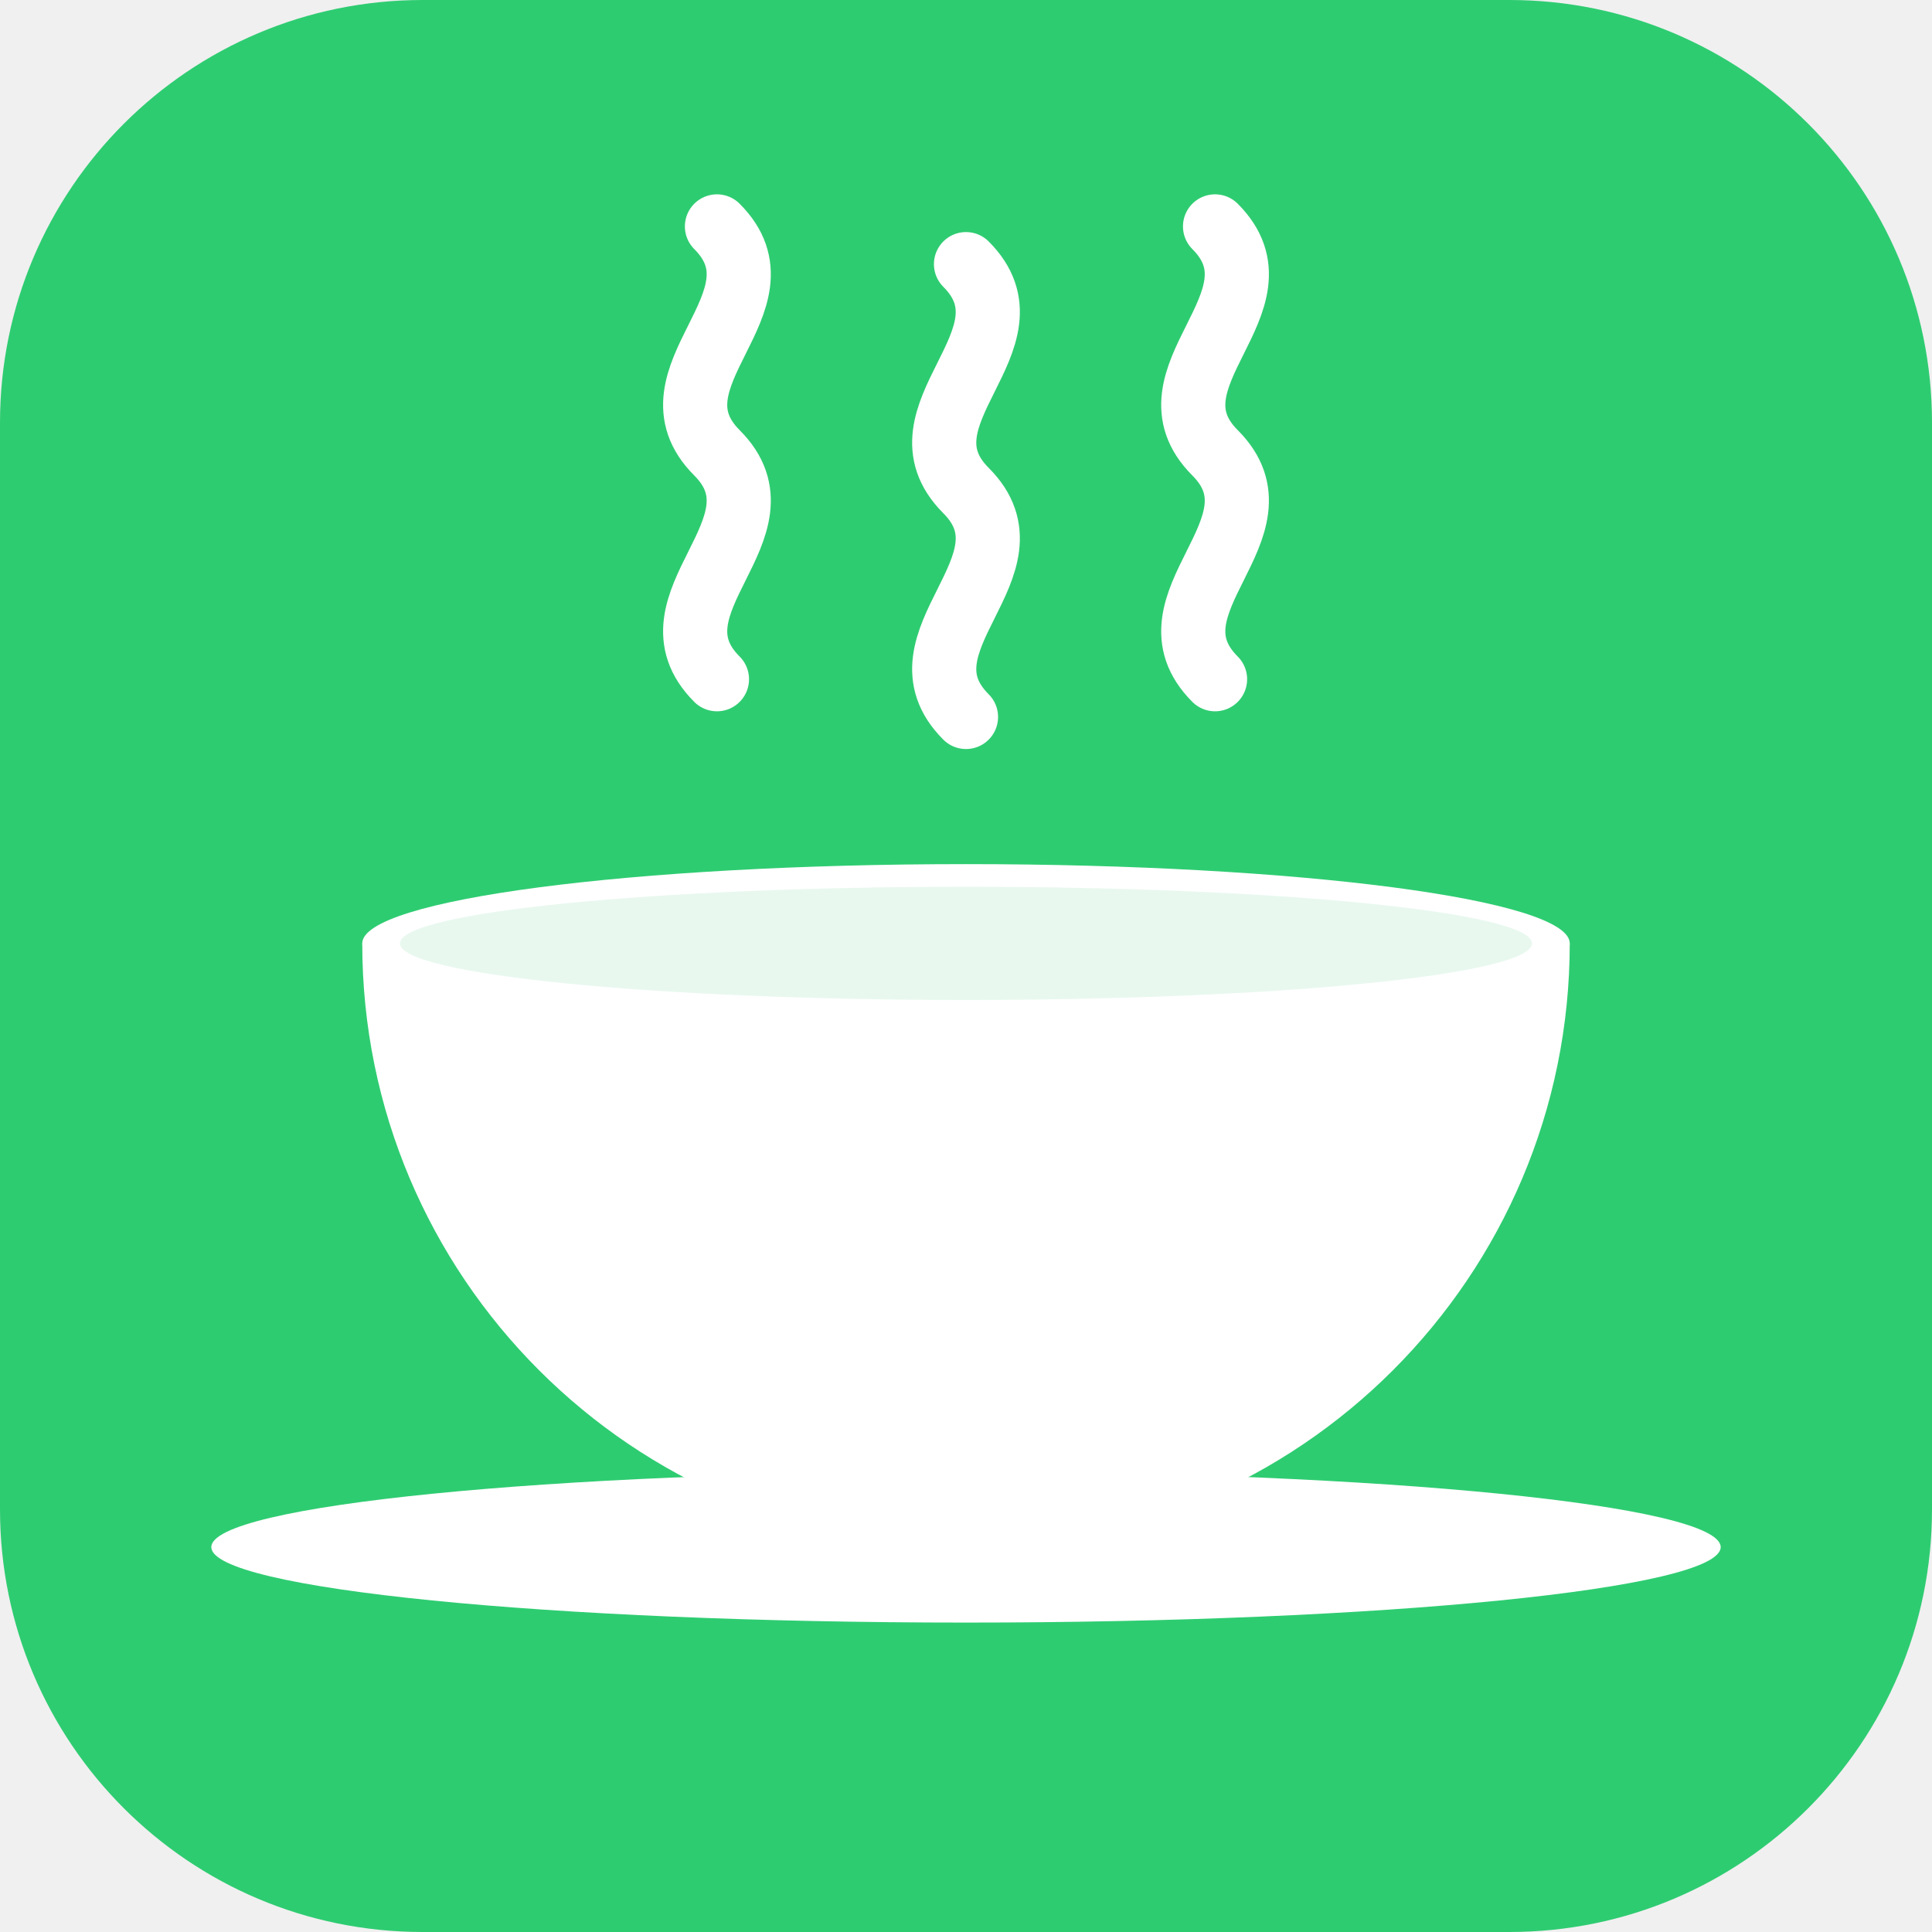
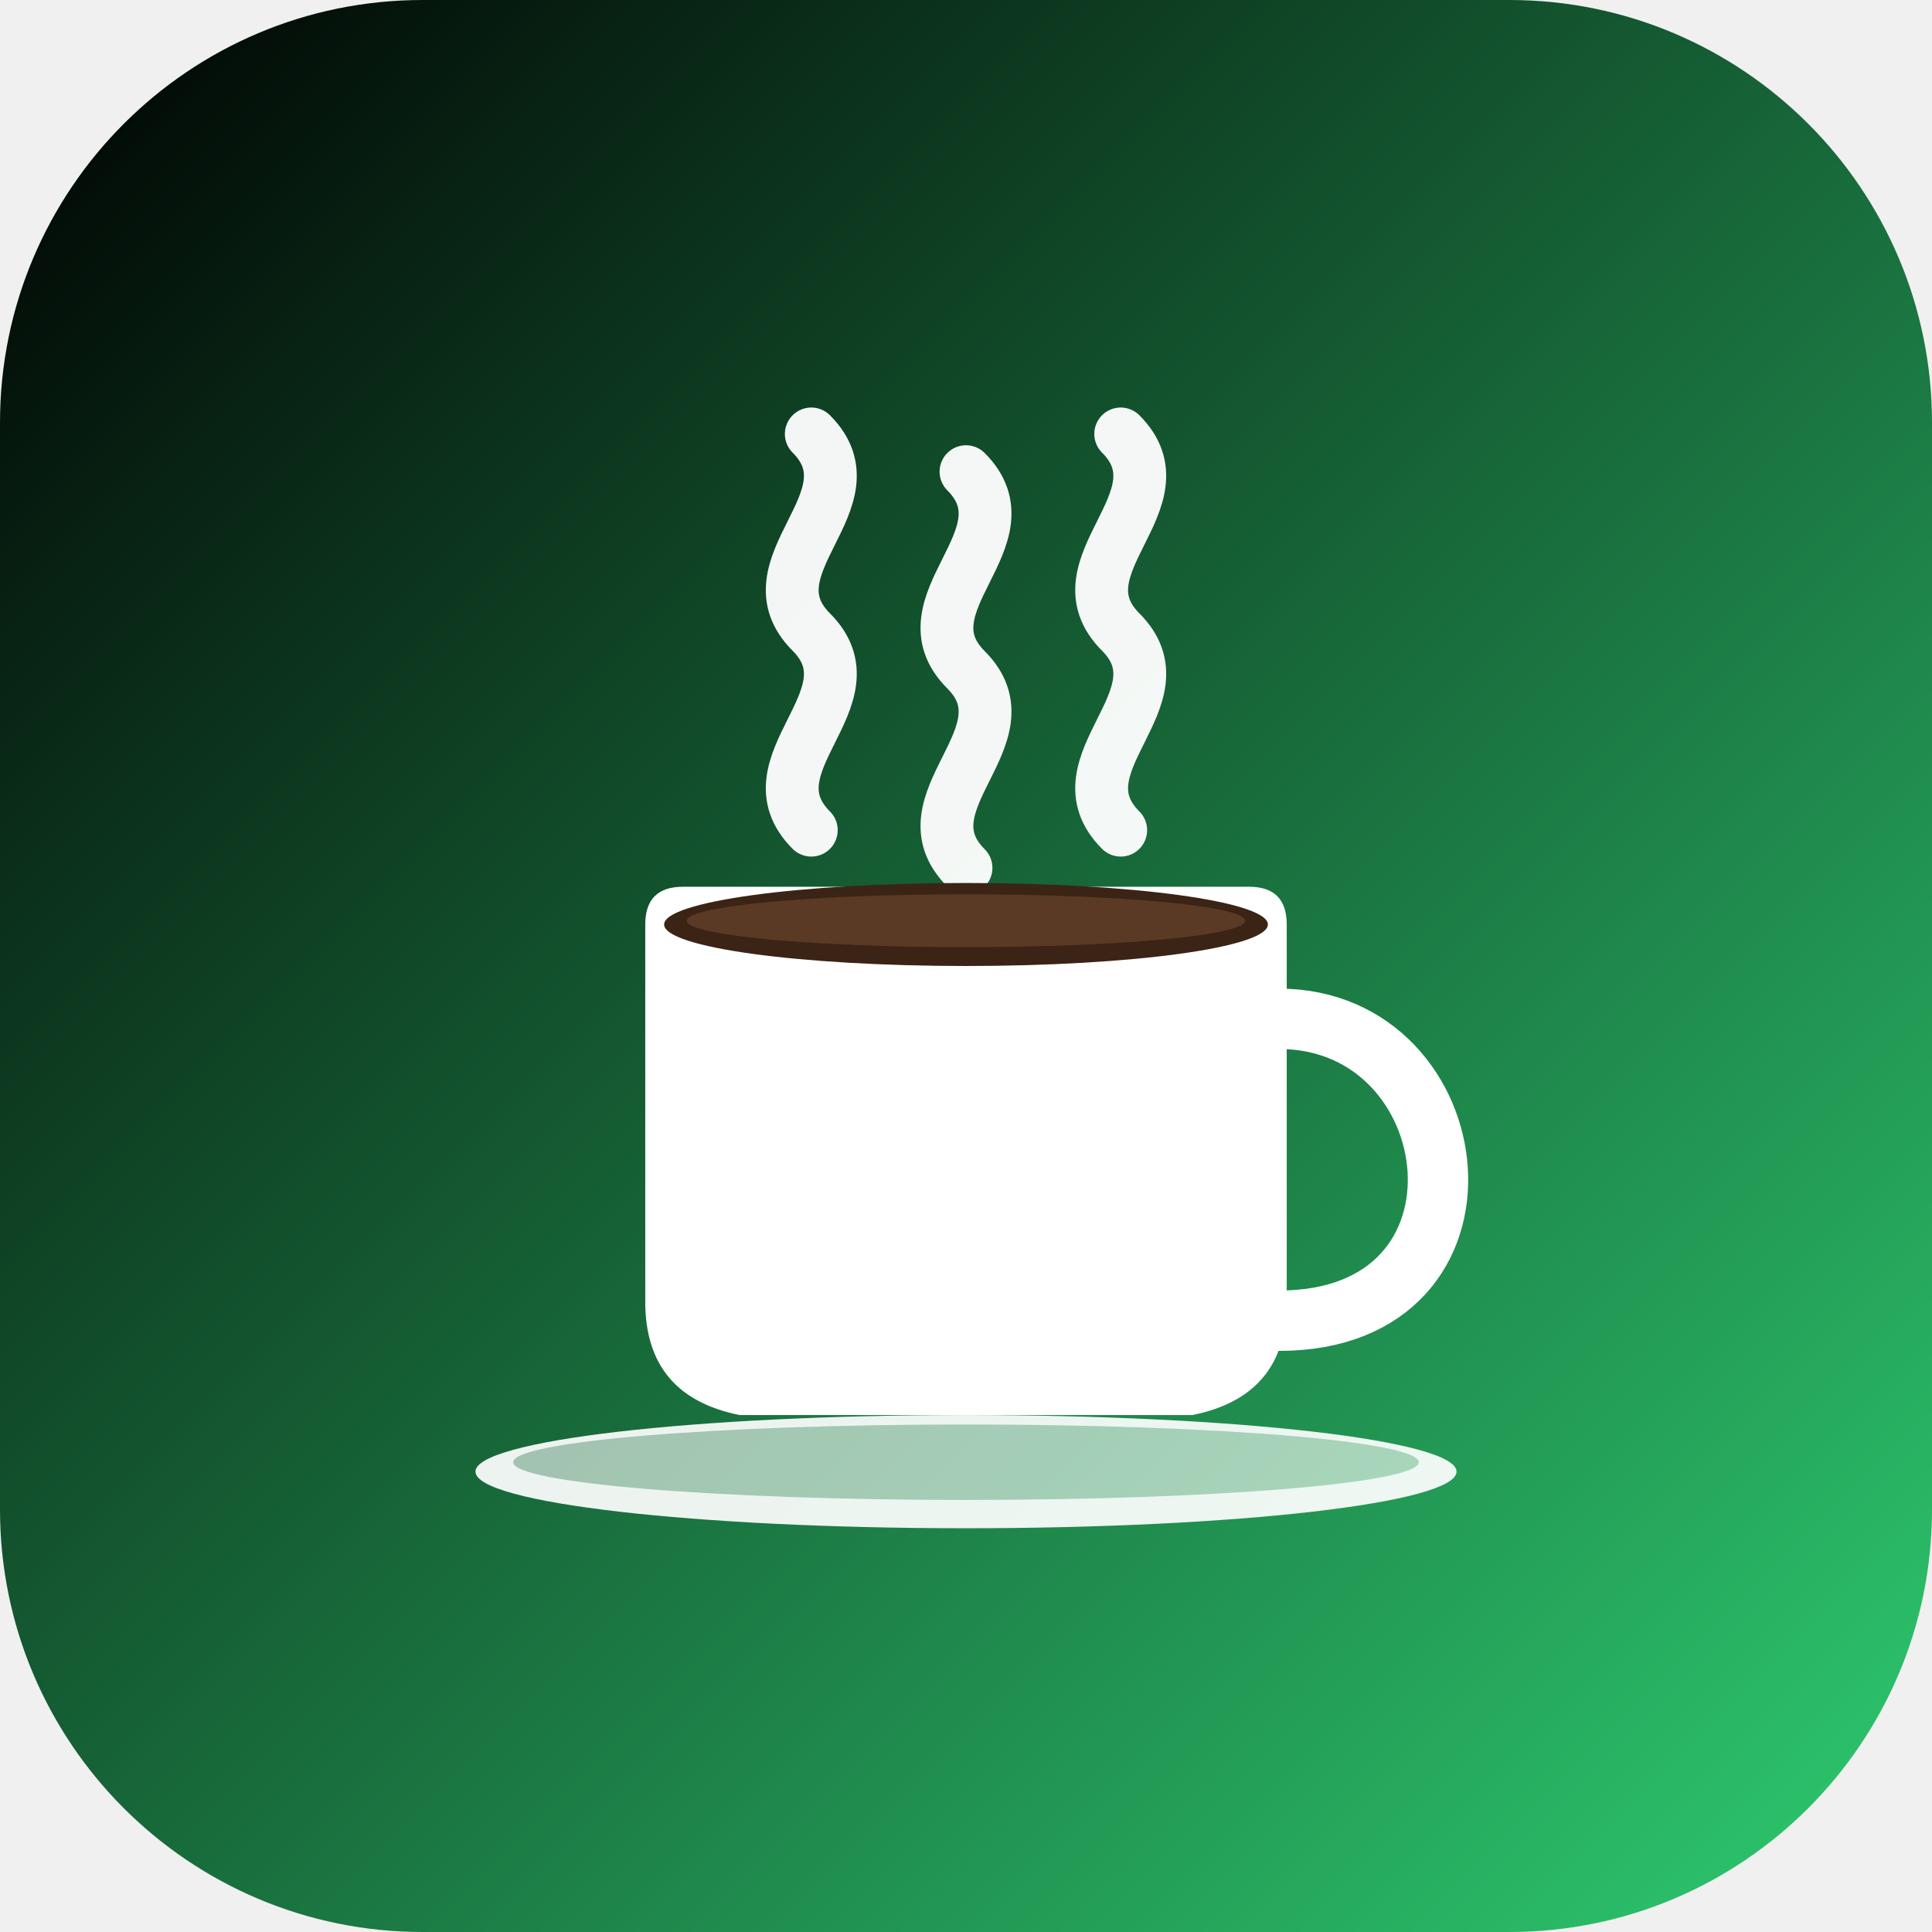
<svg xmlns="http://www.w3.org/2000/svg" width="1024" height="1024" viewBox="0 0 1024 1024">
-   <rect x="0" y="0" width="1024" height="1024" rx="224" ry="224" fill="#2ECC71" />
-   <g fill="none" stroke="#FFFFFF" stroke-width="34" stroke-linecap="round">
-     <path d="M 380 360              C 340 320, 420 280, 380 240              C 340 200, 420 160, 380 120" />
-     <path d="M 512 380              C 472 340, 552 300, 512 260              C 472 220, 552 180, 512 140" />
-     <path d="M 644 360              C 604 320, 684 280, 644 240              C 604 200, 684 160, 644 120" />
+   <defs>
+     <linearGradient id="bg" x1="0" y1="0" x2="1024" y2="1024" gradientUnits="userSpaceOnUse">
+       <stop offset="0" stop-color="#000000" />
+       <stop offset="1" stop-color="#2ECC71" />
+     </linearGradient>
+   </defs>
+   <rect x="0" y="0" width="1024" height="1024" rx="224" ry="224" fill="url(#bg)" />
+   <g fill="none" stroke="#FFFFFF" stroke-width="28" stroke-linecap="round" opacity="0.95">
+     <path d="M 430 440 C 395 405, 465 370, 430 335 C 395 300, 465 265, 430 230" />
+     <path d="M 512 460 C 477 425, 547 390, 512 355 C 477 320, 547 285, 512 250" />
+     <path d="M 594 440 C 559 405, 629 370, 594 335 C 559 300, 629 265, 594 230" />
  </g>
-   <ellipse cx="512" cy="500" rx="320" ry="42" fill="#FFFFFF" />
-   <path d="M 192 500            A 320 320 0 0 0 832 500            Z" fill="#FFFFFF" />
-   <ellipse cx="512" cy="500" rx="300" ry="30" fill="#E8F8EF" />
-   <ellipse cx="512" cy="820" rx="400" ry="40" fill="#FFFFFF" />
+   <ellipse cx="512" cy="780" rx="260" ry="30" fill="#FFFFFF" opacity="0.92" />
+   <ellipse cx="512" cy="775" rx="240" ry="20" fill="url(#bg)" opacity="0.35" />
+   <path d="M 678 540 C 780 540, 800 700, 678 700" fill="none" stroke="#FFFFFF" stroke-width="32" stroke-linecap="round" />
+   <path d="M 342 490 Q 342 470, 362 470 L 662 470 Q 682 470, 682 490 L 682 690 Q 682 740, 632 750 L 392 750 Q 342 740, 342 690 Z" fill="#FFFFFF" />
+   <ellipse cx="512" cy="490" rx="160" ry="22" fill="#3B2415" />
+   <ellipse cx="512" cy="488" rx="148" ry="14" fill="#5A3A24" />
</svg>
